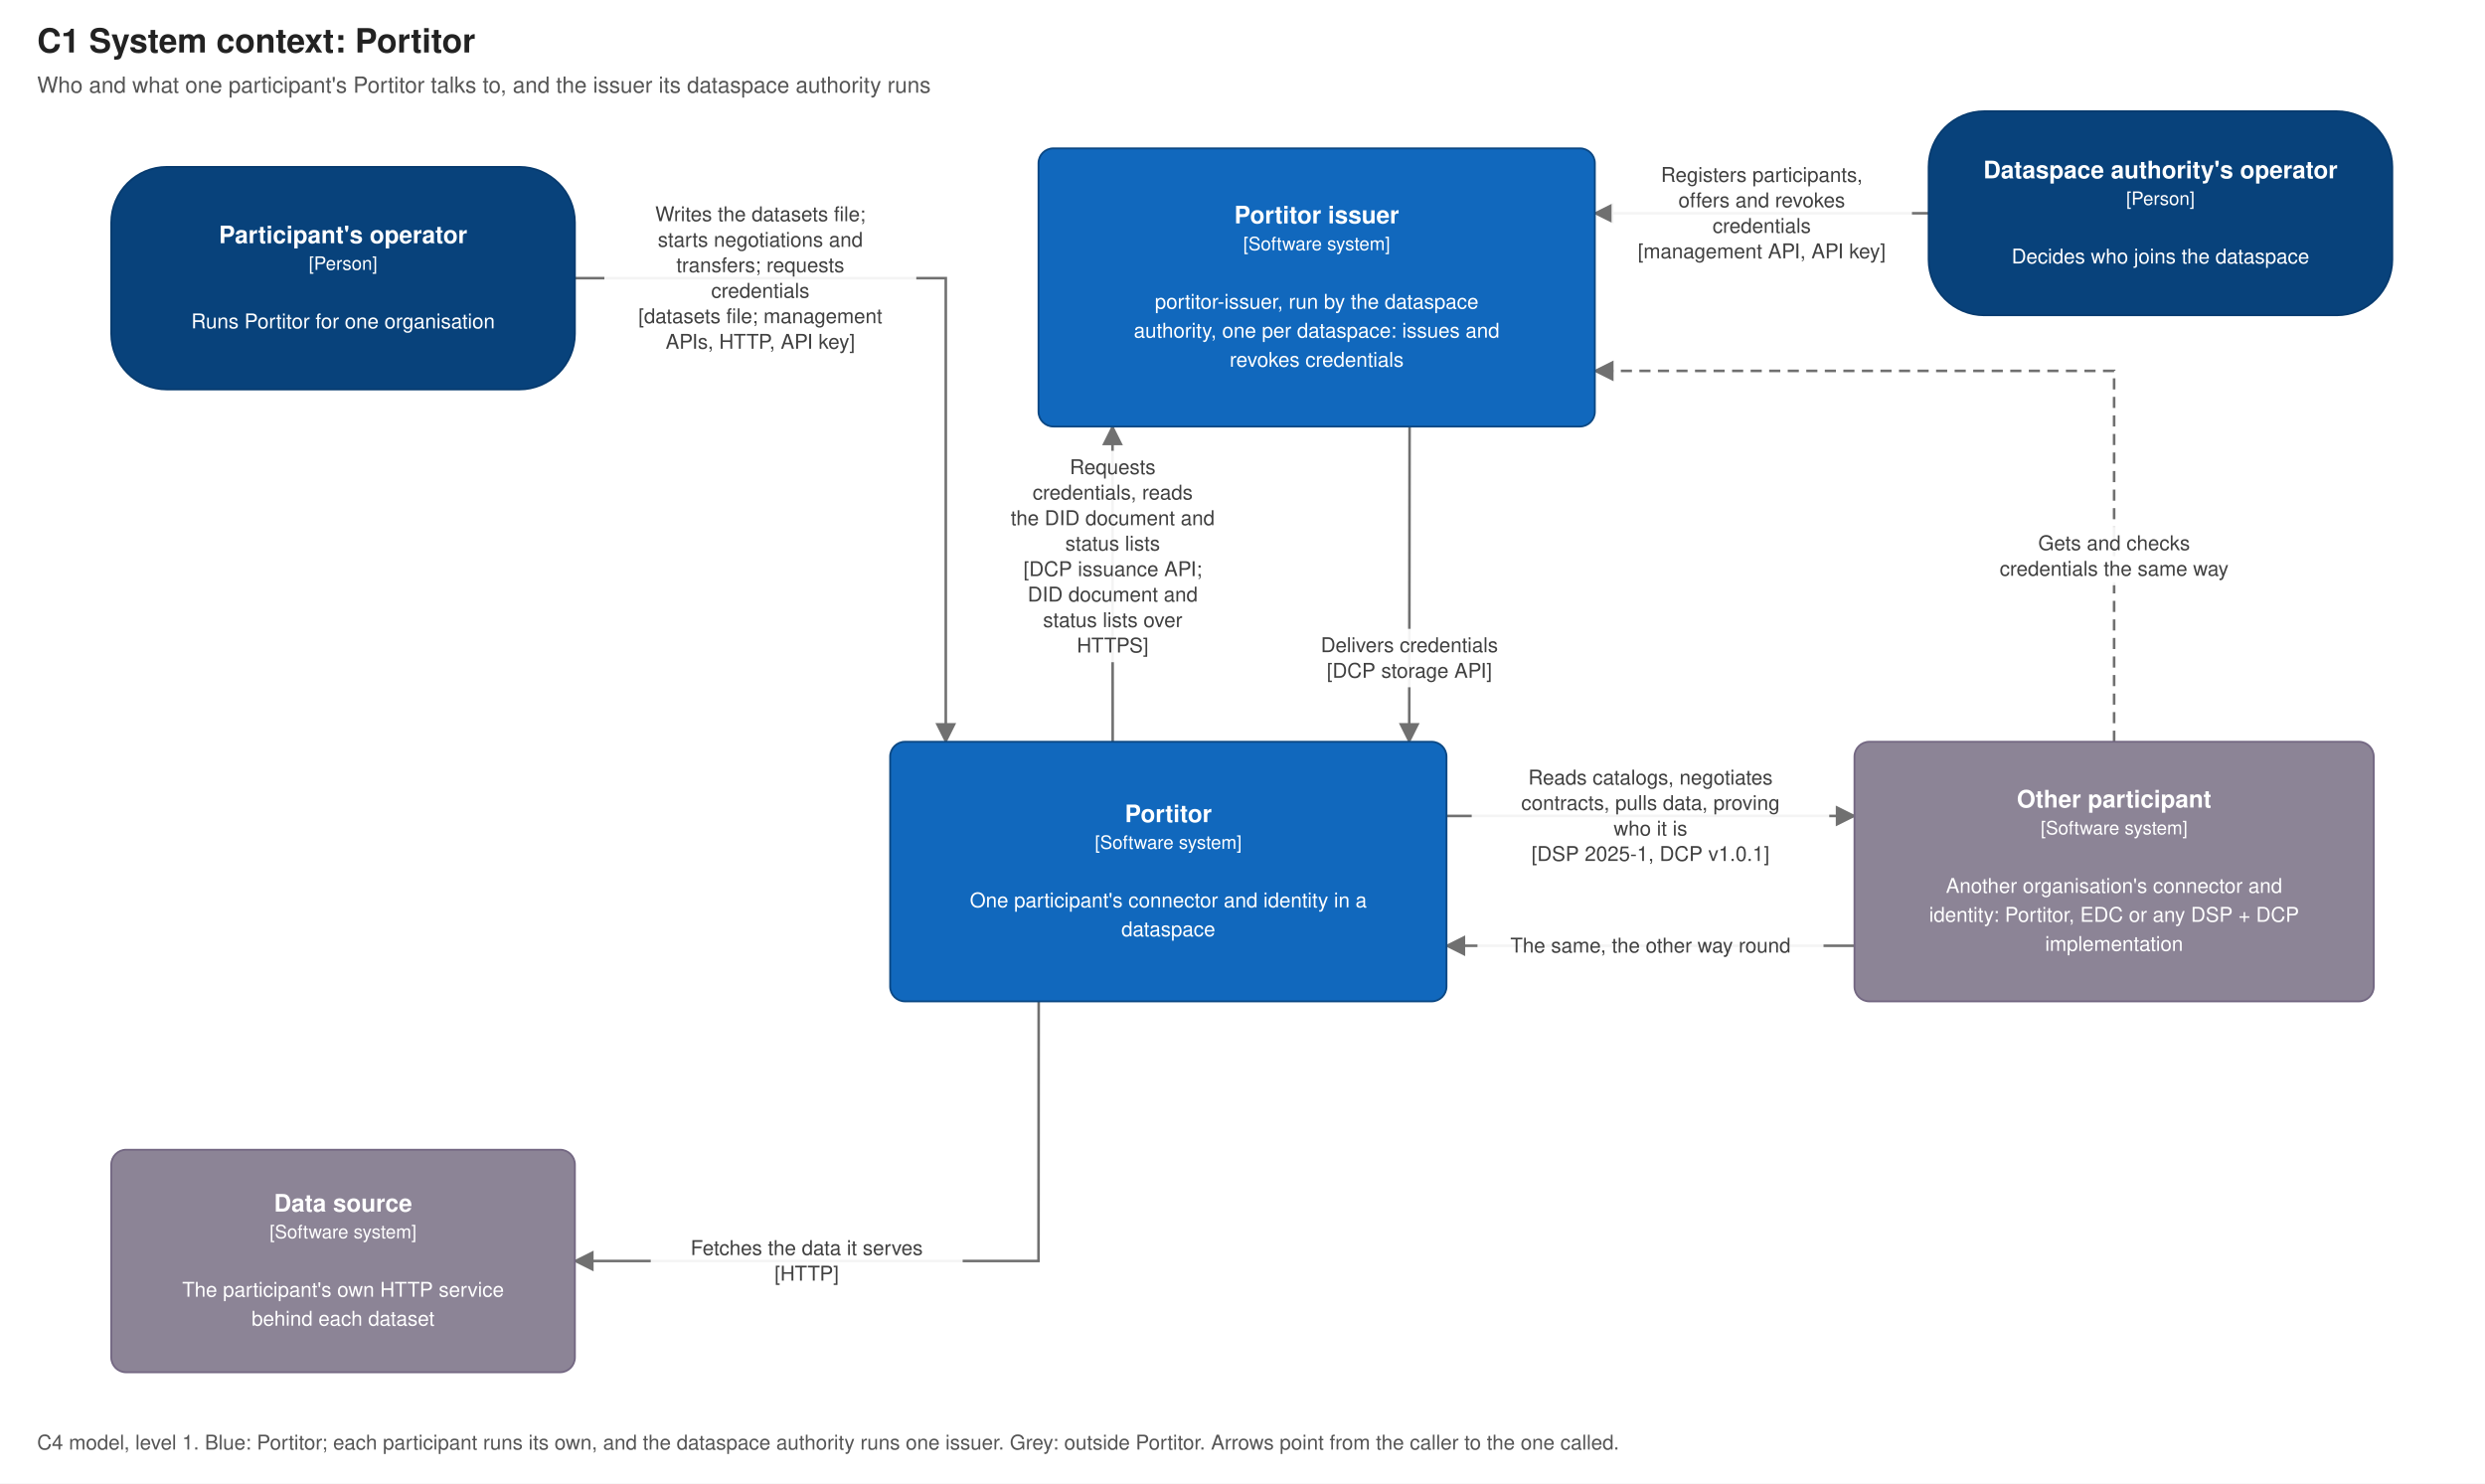
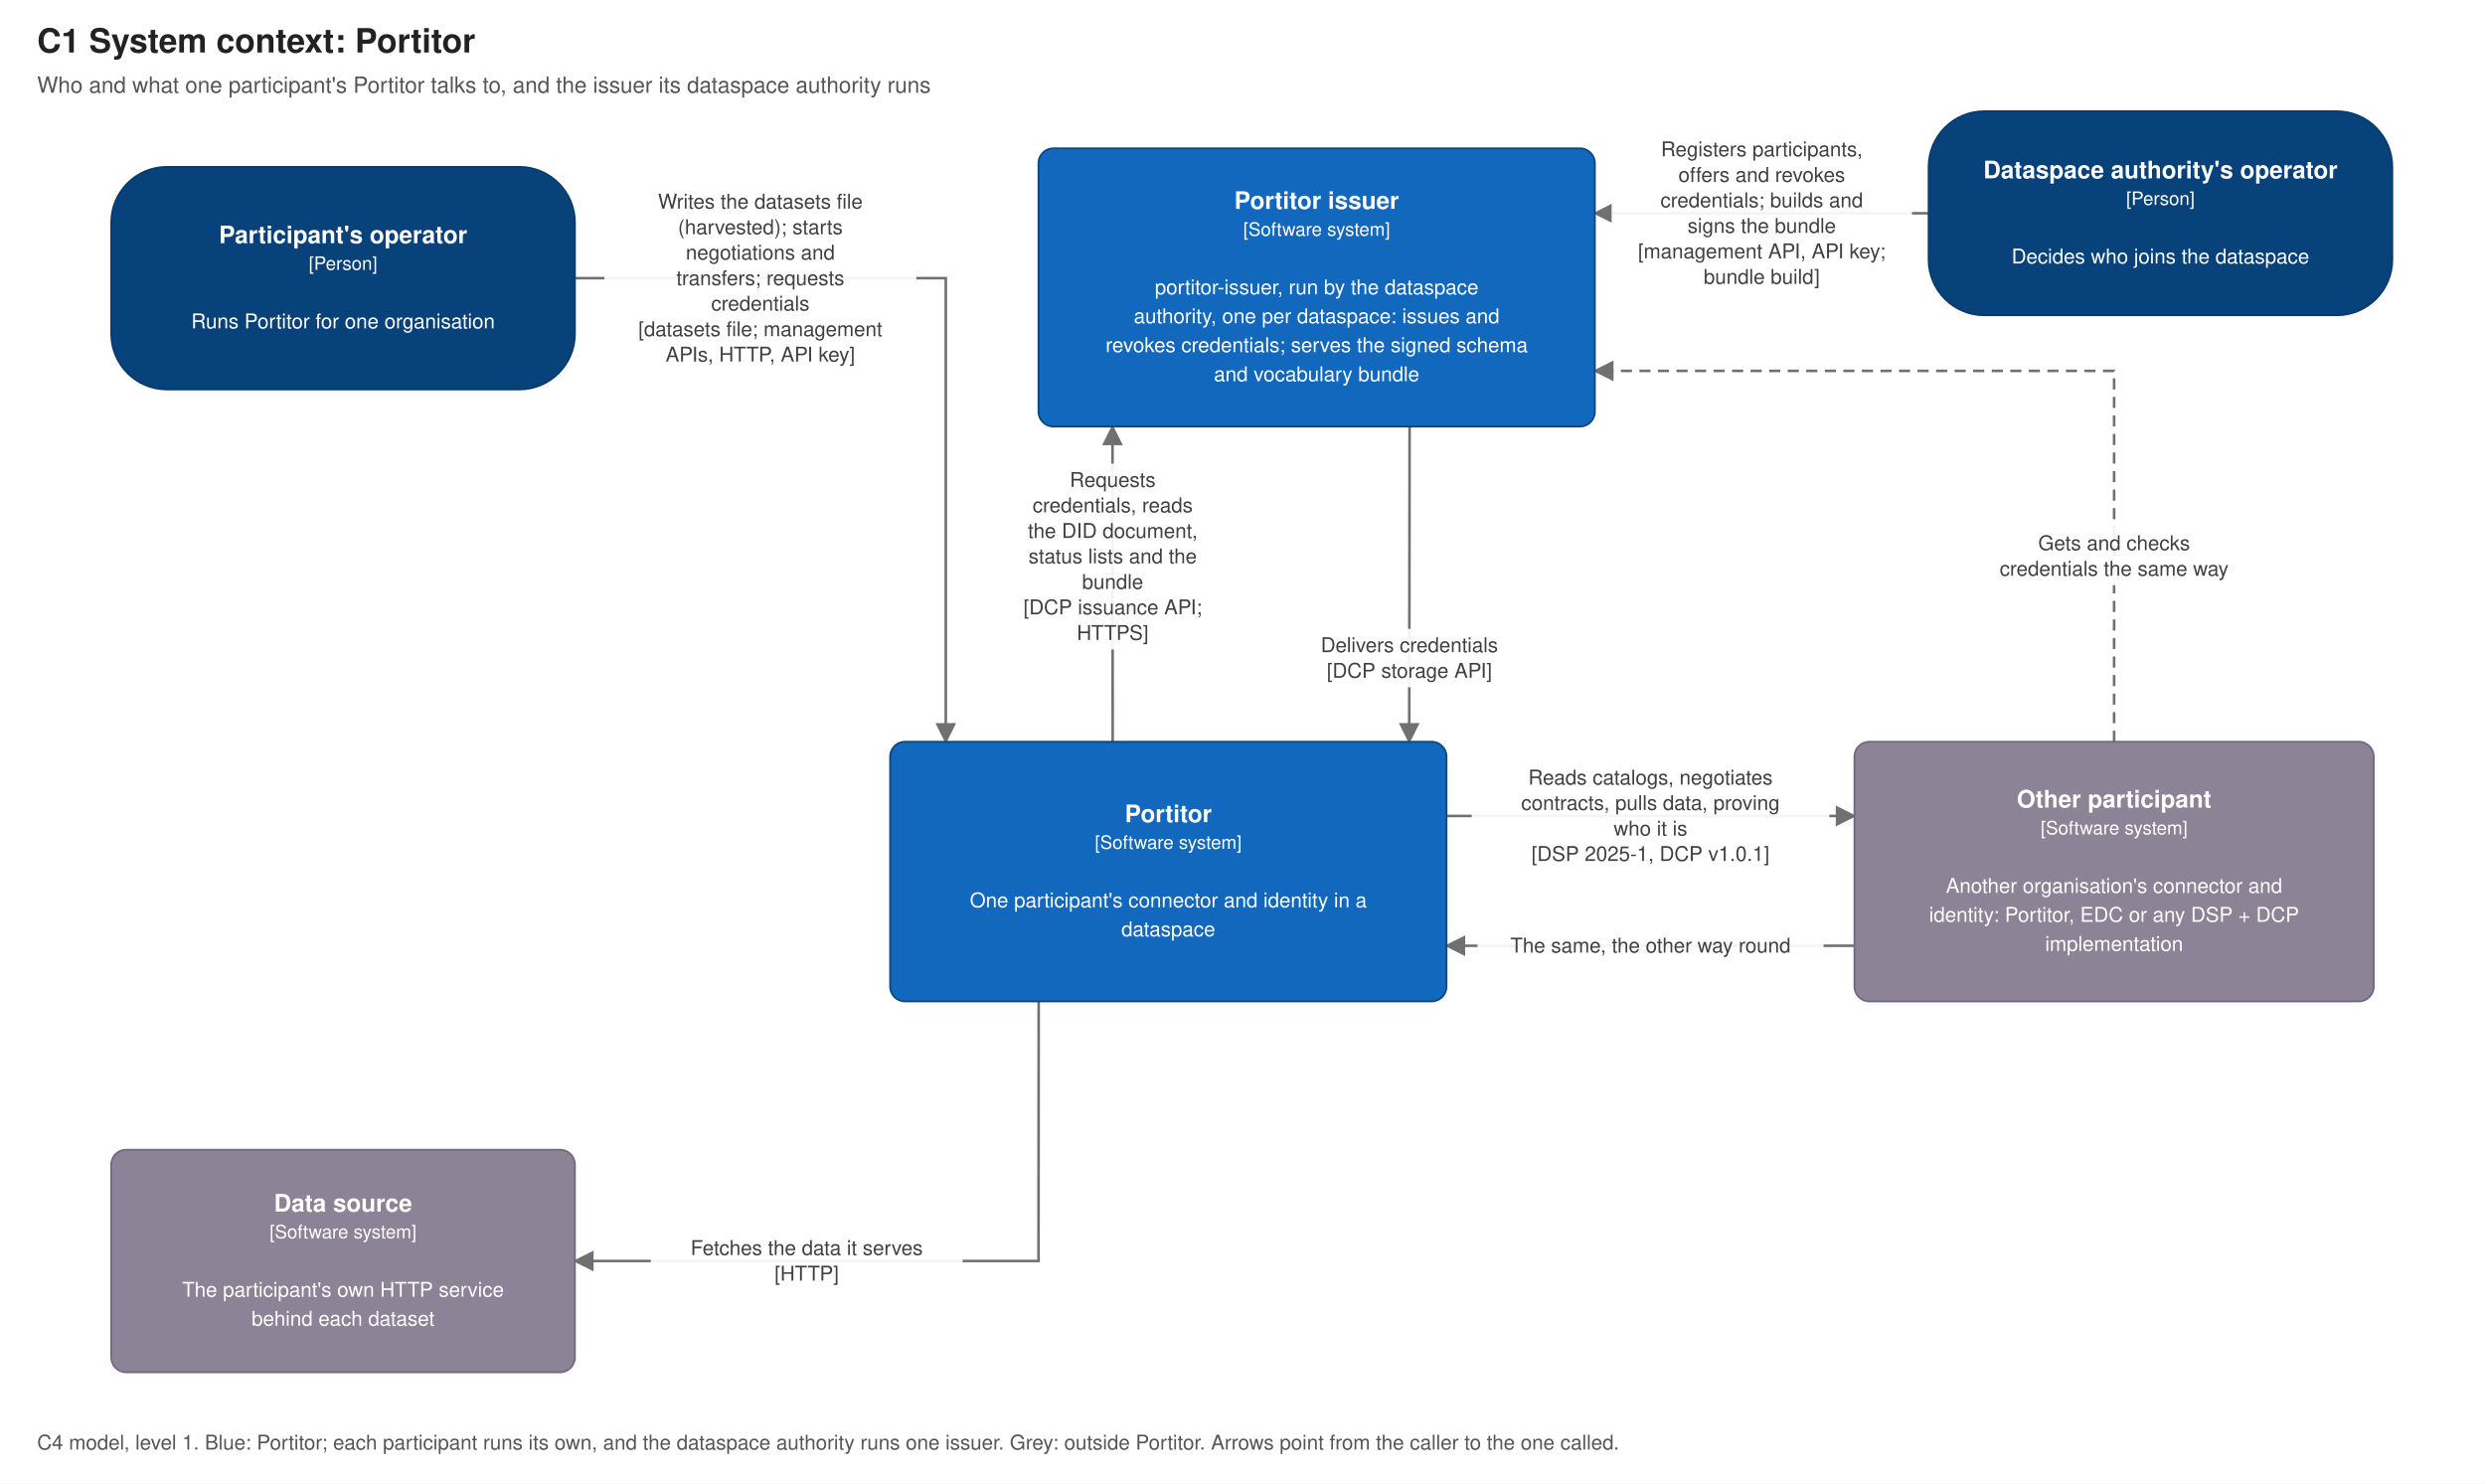
- <svg xmlns="http://www.w3.org/2000/svg" version="1.1" width="1340px" height="800px" viewBox="0 0 1340 800" content="&lt;mxfile host=&quot;Portitor&quot; type=&quot;device&quot;&gt;&lt;diagram id=&quot;c4&quot; name=&quot;C1 System context: Portitor&quot;&gt;&lt;mxGraphModel dx=&quot;1200&quot; dy=&quot;800&quot; grid=&quot;1&quot; gridSize=&quot;10&quot; guides=&quot;1&quot; page=&quot;0&quot; background=&quot;#FFFFFF&quot;&gt;&lt;root&gt;&lt;mxCell id=&quot;0&quot;/&gt;&lt;mxCell id=&quot;1&quot; parent=&quot;0&quot;/&gt;&lt;mxCell id=&quot;operator&quot; value='&amp;lt;b&amp;gt;Participant&amp;amp;#x27;s operator&amp;lt;/b&amp;gt;&amp;lt;br&amp;gt;&amp;lt;font style=&quot;font-size:10px&quot;&amp;gt;[Person]&amp;lt;/font&amp;gt;&amp;lt;br&amp;gt;&amp;lt;br&amp;gt;&amp;lt;font style=&quot;font-size:11px&quot;&amp;gt;Runs Portitor for one organisation&amp;lt;/font&amp;gt;' style=&quot;rounded=1;arcSize=30;whiteSpace=wrap;html=1;fillColor=#08427B;strokeColor=#073B6F;fontColor=#FFFFFF;fontSize=13;align=center;verticalAlign=middle;c4Kind=person;c4Name=Participant's operator;&quot; vertex=&quot;1&quot; parent=&quot;1&quot;&gt;&lt;mxGeometry x=&quot;60&quot; y=&quot;90&quot; width=&quot;250&quot; height=&quot;120&quot; as=&quot;geometry&quot;/&gt;&lt;/mxCell&gt;&lt;mxCell id=&quot;issuer&quot; value='&amp;lt;b&amp;gt;Portitor issuer&amp;lt;/b&amp;gt;&amp;lt;br&amp;gt;&amp;lt;font style=&quot;font-size:10px&quot;&amp;gt;[Software system]&amp;lt;/font&amp;gt;&amp;lt;br&amp;gt;&amp;lt;br&amp;gt;&amp;lt;font style=&quot;font-size:11px&quot;&amp;gt;portitor-issuer, run by the dataspace authority, one per dataspace: issues and revokes credentials&amp;lt;/font&amp;gt;' style=&quot;rounded=1;arcSize=8;whiteSpace=wrap;html=1;fillColor=#1168BD;strokeColor=#0B4884;fontColor=#FFFFFF;fontSize=13;align=center;verticalAlign=middle;c4Kind=system;c4Name=Portitor issuer;&quot; vertex=&quot;1&quot; parent=&quot;1&quot;&gt;&lt;mxGeometry x=&quot;560&quot; y=&quot;80&quot; width=&quot;300&quot; height=&quot;150&quot; as=&quot;geometry&quot;/&gt;&lt;/mxCell&gt;&lt;mxCell id=&quot;authority&quot; value='&amp;lt;b&amp;gt;Dataspace authority&amp;amp;#x27;s operator&amp;lt;/b&amp;gt;&amp;lt;br&amp;gt;&amp;lt;font style=&quot;font-size:10px&quot;&amp;gt;[Person]&amp;lt;/font&amp;gt;&amp;lt;br&amp;gt;&amp;lt;br&amp;gt;&amp;lt;font style=&quot;font-size:11px&quot;&amp;gt;Decides who joins the dataspace&amp;lt;/font&amp;gt;' style=&quot;rounded=1;arcSize=30;whiteSpace=wrap;html=1;fillColor=#08427B;strokeColor=#073B6F;fontColor=#FFFFFF;fontSize=13;align=center;verticalAlign=middle;c4Kind=person;c4Name=Dataspace authority's operator;&quot; vertex=&quot;1&quot; parent=&quot;1&quot;&gt;&lt;mxGeometry x=&quot;1040&quot; y=&quot;60&quot; width=&quot;250&quot; height=&quot;110&quot; as=&quot;geometry&quot;/&gt;&lt;/mxCell&gt;&lt;mxCell id=&quot;portitor&quot; value='&amp;lt;b&amp;gt;Portitor&amp;lt;/b&amp;gt;&amp;lt;br&amp;gt;&amp;lt;font style=&quot;font-size:10px&quot;&amp;gt;[Software system]&amp;lt;/font&amp;gt;&amp;lt;br&amp;gt;&amp;lt;br&amp;gt;&amp;lt;font style=&quot;font-size:11px&quot;&amp;gt;One participant&amp;amp;#x27;s connector and identity in a dataspace&amp;lt;/font&amp;gt;' style=&quot;rounded=1;arcSize=8;whiteSpace=wrap;html=1;fillColor=#1168BD;strokeColor=#0B4884;fontColor=#FFFFFF;fontSize=13;align=center;verticalAlign=middle;c4Kind=system;c4Name=Portitor;&quot; vertex=&quot;1&quot; parent=&quot;1&quot;&gt;&lt;mxGeometry x=&quot;480&quot; y=&quot;400&quot; width=&quot;300&quot; height=&quot;140&quot; as=&quot;geometry&quot;/&gt;&lt;/mxCell&gt;&lt;mxCell id=&quot;partner&quot; value='&amp;lt;b&amp;gt;Other participant&amp;lt;/b&amp;gt;&amp;lt;br&amp;gt;&amp;lt;font style=&quot;font-size:10px&quot;&amp;gt;[Software system]&amp;lt;/font&amp;gt;&amp;lt;br&amp;gt;&amp;lt;br&amp;gt;&amp;lt;font style=&quot;font-size:11px&quot;&amp;gt;Another organisation&amp;amp;#x27;s connector and identity: Portitor, EDC or any DSP + DCP implementation&amp;lt;/font&amp;gt;' style=&quot;rounded=1;arcSize=8;whiteSpace=wrap;html=1;fillColor=#8C8496;strokeColor=#736782;fontColor=#FFFFFF;fontSize=13;align=center;verticalAlign=middle;c4Kind=external;c4Name=Other participant;&quot; vertex=&quot;1&quot; parent=&quot;1&quot;&gt;&lt;mxGeometry x=&quot;1000&quot; y=&quot;400&quot; width=&quot;280&quot; height=&quot;140&quot; as=&quot;geometry&quot;/&gt;&lt;/mxCell&gt;&lt;mxCell id=&quot;source&quot; value='&amp;lt;b&amp;gt;Data source&amp;lt;/b&amp;gt;&amp;lt;br&amp;gt;&amp;lt;font style=&quot;font-size:10px&quot;&amp;gt;[Software system]&amp;lt;/font&amp;gt;&amp;lt;br&amp;gt;&amp;lt;br&amp;gt;&amp;lt;font style=&quot;font-size:11px&quot;&amp;gt;The participant&amp;amp;#x27;s own HTTP service behind each dataset&amp;lt;/font&amp;gt;' style=&quot;rounded=1;arcSize=8;whiteSpace=wrap;html=1;fillColor=#8C8496;strokeColor=#736782;fontColor=#FFFFFF;fontSize=13;align=center;verticalAlign=middle;c4Kind=external;c4Name=Data source;&quot; vertex=&quot;1&quot; parent=&quot;1&quot;&gt;&lt;mxGeometry x=&quot;60&quot; y=&quot;620&quot; width=&quot;250&quot; height=&quot;120&quot; as=&quot;geometry&quot;/&gt;&lt;/mxCell&gt;&lt;mxCell id=&quot;e0&quot; value=&quot;Writes the datasets file; starts negotiations and transfers; requests credentials&amp;#10;[datasets file; management APIs, HTTP, API key]&quot; style=&quot;endArrow=blockThin;endFill=1;html=1;rounded=0;strokeColor=#707070;fontSize=11;fontColor=#404040;labelBackgroundColor=#FFFFFF;exitX=1.000;exitY=0.500;exitPerimeter=0;entryX=0.100;entryY=0.000;entryPerimeter=0;&quot; edge=&quot;1&quot; parent=&quot;1&quot; source=&quot;operator&quot; target=&quot;portitor&quot;&gt;&lt;mxGeometry relative=&quot;1&quot; as=&quot;geometry&quot;&gt;&lt;Array as=&quot;points&quot;&gt;&lt;mxPoint x=&quot;510&quot; y=&quot;150&quot;/&gt;&lt;/Array&gt;&lt;/mxGeometry&gt;&lt;/mxCell&gt;&lt;mxCell id=&quot;e1&quot; value=&quot;Requests credentials, reads the DID document and status lists&amp;#10;[DCP issuance API; DID document and status lists over HTTPS]&quot; style=&quot;endArrow=blockThin;endFill=1;html=1;rounded=0;strokeColor=#707070;fontSize=11;fontColor=#404040;labelBackgroundColor=#FFFFFF;exitX=0.400;exitY=0.000;exitPerimeter=0;entryX=0.133;entryY=1.000;entryPerimeter=0;&quot; edge=&quot;1&quot; parent=&quot;1&quot; source=&quot;portitor&quot; target=&quot;issuer&quot;&gt;&lt;mxGeometry relative=&quot;1&quot; as=&quot;geometry&quot;&gt;&lt;/mxGeometry&gt;&lt;/mxCell&gt;&lt;mxCell id=&quot;e2&quot; value=&quot;Delivers credentials&amp;#10;[DCP storage API]&quot; style=&quot;endArrow=blockThin;endFill=1;html=1;rounded=0;strokeColor=#707070;fontSize=11;fontColor=#404040;labelBackgroundColor=#FFFFFF;exitX=0.667;exitY=1.000;exitPerimeter=0;entryX=0.933;entryY=0.000;entryPerimeter=0;&quot; edge=&quot;1&quot; parent=&quot;1&quot; source=&quot;issuer&quot; target=&quot;portitor&quot;&gt;&lt;mxGeometry relative=&quot;1&quot; as=&quot;geometry&quot;&gt;&lt;/mxGeometry&gt;&lt;/mxCell&gt;&lt;mxCell id=&quot;e3&quot; value=&quot;Registers participants, offers and revokes credentials&amp;#10;[management API, API key]&quot; style=&quot;endArrow=blockThin;endFill=1;html=1;rounded=0;strokeColor=#707070;fontSize=11;fontColor=#404040;labelBackgroundColor=#FFFFFF;exitX=0.000;exitY=0.500;exitPerimeter=0;entryX=1.000;entryY=0.233;entryPerimeter=0;&quot; edge=&quot;1&quot; parent=&quot;1&quot; source=&quot;authority&quot; target=&quot;issuer&quot;&gt;&lt;mxGeometry relative=&quot;1&quot; as=&quot;geometry&quot;&gt;&lt;/mxGeometry&gt;&lt;/mxCell&gt;&lt;mxCell id=&quot;e4&quot; value=&quot;Reads catalogs, negotiates contracts, pulls data, proving who it is&amp;#10;[DSP 2025-1, DCP v1.0.1]&quot; style=&quot;endArrow=blockThin;endFill=1;html=1;rounded=0;strokeColor=#707070;fontSize=11;fontColor=#404040;labelBackgroundColor=#FFFFFF;exitX=1.000;exitY=0.286;exitPerimeter=0;entryX=0.000;entryY=0.286;entryPerimeter=0;&quot; edge=&quot;1&quot; parent=&quot;1&quot; source=&quot;portitor&quot; target=&quot;partner&quot;&gt;&lt;mxGeometry relative=&quot;1&quot; as=&quot;geometry&quot;&gt;&lt;/mxGeometry&gt;&lt;/mxCell&gt;&lt;mxCell id=&quot;e5&quot; value=&quot;The same, the other way round&quot; style=&quot;endArrow=blockThin;endFill=1;html=1;rounded=0;strokeColor=#707070;fontSize=11;fontColor=#404040;labelBackgroundColor=#FFFFFF;exitX=0.000;exitY=0.786;exitPerimeter=0;entryX=1.000;entryY=0.786;entryPerimeter=0;&quot; edge=&quot;1&quot; parent=&quot;1&quot; source=&quot;partner&quot; target=&quot;portitor&quot;&gt;&lt;mxGeometry relative=&quot;1&quot; as=&quot;geometry&quot;&gt;&lt;/mxGeometry&gt;&lt;/mxCell&gt;&lt;mxCell id=&quot;e6&quot; value=&quot;Gets and checks credentials the same way&quot; style=&quot;endArrow=blockThin;endFill=1;html=1;rounded=0;strokeColor=#707070;fontSize=11;fontColor=#404040;labelBackgroundColor=#FFFFFF;dashed=1;exitX=0.500;exitY=0.000;exitPerimeter=0;entryX=1.000;entryY=0.800;entryPerimeter=0;&quot; edge=&quot;1&quot; parent=&quot;1&quot; source=&quot;partner&quot; target=&quot;issuer&quot;&gt;&lt;mxGeometry relative=&quot;1&quot; as=&quot;geometry&quot;&gt;&lt;Array as=&quot;points&quot;&gt;&lt;mxPoint x=&quot;1140&quot; y=&quot;200&quot;/&gt;&lt;/Array&gt;&lt;/mxGeometry&gt;&lt;/mxCell&gt;&lt;mxCell id=&quot;e7&quot; value=&quot;Fetches the data it serves&amp;#10;[HTTP]&quot; style=&quot;endArrow=blockThin;endFill=1;html=1;rounded=0;strokeColor=#707070;fontSize=11;fontColor=#404040;labelBackgroundColor=#FFFFFF;exitX=0.267;exitY=1.000;exitPerimeter=0;entryX=1.000;entryY=0.500;entryPerimeter=0;&quot; edge=&quot;1&quot; parent=&quot;1&quot; source=&quot;portitor&quot; target=&quot;source&quot;&gt;&lt;mxGeometry relative=&quot;1&quot; as=&quot;geometry&quot;&gt;&lt;Array as=&quot;points&quot;&gt;&lt;mxPoint x=&quot;560&quot; y=&quot;680&quot;/&gt;&lt;/Array&gt;&lt;/mxGeometry&gt;&lt;/mxCell&gt;&lt;mxCell id=&quot;legend&quot; value=&quot;C4 model, level 1. Blue: Portitor; each participant runs its own, and the dataspace authority runs one issuer. Grey: outside Portitor. Arrows point from the caller to the one called.&quot; style=&quot;text;html=1;align=left;verticalAlign=top;fontSize=11;fontColor=#555555;whiteSpace=wrap;&quot; vertex=&quot;1&quot; parent=&quot;1&quot;&gt;&lt;mxGeometry x=&quot;20&quot; y=&quot;760&quot; width=&quot;1300&quot; height=&quot;40&quot; as=&quot;geometry&quot;/&gt;&lt;/mxCell&gt;&lt;/root&gt;&lt;/mxGraphModel&gt;&lt;/diagram&gt;&lt;/mxfile&gt;">
+ <svg xmlns="http://www.w3.org/2000/svg" version="1.1" width="1340px" height="800px" viewBox="0 0 1340 800" content="&lt;mxfile host=&quot;Portitor&quot; type=&quot;device&quot;&gt;&lt;diagram id=&quot;c4&quot; name=&quot;C1 System context: Portitor&quot;&gt;&lt;mxGraphModel dx=&quot;1200&quot; dy=&quot;800&quot; grid=&quot;1&quot; gridSize=&quot;10&quot; guides=&quot;1&quot; page=&quot;0&quot; background=&quot;#FFFFFF&quot;&gt;&lt;root&gt;&lt;mxCell id=&quot;0&quot;/&gt;&lt;mxCell id=&quot;1&quot; parent=&quot;0&quot;/&gt;&lt;mxCell id=&quot;operator&quot; value='&amp;lt;b&amp;gt;Participant&amp;amp;#x27;s operator&amp;lt;/b&amp;gt;&amp;lt;br&amp;gt;&amp;lt;font style=&quot;font-size:10px&quot;&amp;gt;[Person]&amp;lt;/font&amp;gt;&amp;lt;br&amp;gt;&amp;lt;br&amp;gt;&amp;lt;font style=&quot;font-size:11px&quot;&amp;gt;Runs Portitor for one organisation&amp;lt;/font&amp;gt;' style=&quot;rounded=1;arcSize=30;whiteSpace=wrap;html=1;fillColor=#08427B;strokeColor=#073B6F;fontColor=#FFFFFF;fontSize=13;align=center;verticalAlign=middle;c4Kind=person;c4Name=Participant's operator;&quot; vertex=&quot;1&quot; parent=&quot;1&quot;&gt;&lt;mxGeometry x=&quot;60&quot; y=&quot;90&quot; width=&quot;250&quot; height=&quot;120&quot; as=&quot;geometry&quot;/&gt;&lt;/mxCell&gt;&lt;mxCell id=&quot;issuer&quot; value='&amp;lt;b&amp;gt;Portitor issuer&amp;lt;/b&amp;gt;&amp;lt;br&amp;gt;&amp;lt;font style=&quot;font-size:10px&quot;&amp;gt;[Software system]&amp;lt;/font&amp;gt;&amp;lt;br&amp;gt;&amp;lt;br&amp;gt;&amp;lt;font style=&quot;font-size:11px&quot;&amp;gt;portitor-issuer, run by the dataspace authority, one per dataspace: issues and revokes credentials; serves the signed schema and vocabulary bundle&amp;lt;/font&amp;gt;' style=&quot;rounded=1;arcSize=8;whiteSpace=wrap;html=1;fillColor=#1168BD;strokeColor=#0B4884;fontColor=#FFFFFF;fontSize=13;align=center;verticalAlign=middle;c4Kind=system;c4Name=Portitor issuer;&quot; vertex=&quot;1&quot; parent=&quot;1&quot;&gt;&lt;mxGeometry x=&quot;560&quot; y=&quot;80&quot; width=&quot;300&quot; height=&quot;150&quot; as=&quot;geometry&quot;/&gt;&lt;/mxCell&gt;&lt;mxCell id=&quot;authority&quot; value='&amp;lt;b&amp;gt;Dataspace authority&amp;amp;#x27;s operator&amp;lt;/b&amp;gt;&amp;lt;br&amp;gt;&amp;lt;font style=&quot;font-size:10px&quot;&amp;gt;[Person]&amp;lt;/font&amp;gt;&amp;lt;br&amp;gt;&amp;lt;br&amp;gt;&amp;lt;font style=&quot;font-size:11px&quot;&amp;gt;Decides who joins the dataspace&amp;lt;/font&amp;gt;' style=&quot;rounded=1;arcSize=30;whiteSpace=wrap;html=1;fillColor=#08427B;strokeColor=#073B6F;fontColor=#FFFFFF;fontSize=13;align=center;verticalAlign=middle;c4Kind=person;c4Name=Dataspace authority's operator;&quot; vertex=&quot;1&quot; parent=&quot;1&quot;&gt;&lt;mxGeometry x=&quot;1040&quot; y=&quot;60&quot; width=&quot;250&quot; height=&quot;110&quot; as=&quot;geometry&quot;/&gt;&lt;/mxCell&gt;&lt;mxCell id=&quot;portitor&quot; value='&amp;lt;b&amp;gt;Portitor&amp;lt;/b&amp;gt;&amp;lt;br&amp;gt;&amp;lt;font style=&quot;font-size:10px&quot;&amp;gt;[Software system]&amp;lt;/font&amp;gt;&amp;lt;br&amp;gt;&amp;lt;br&amp;gt;&amp;lt;font style=&quot;font-size:11px&quot;&amp;gt;One participant&amp;amp;#x27;s connector and identity in a dataspace&amp;lt;/font&amp;gt;' style=&quot;rounded=1;arcSize=8;whiteSpace=wrap;html=1;fillColor=#1168BD;strokeColor=#0B4884;fontColor=#FFFFFF;fontSize=13;align=center;verticalAlign=middle;c4Kind=system;c4Name=Portitor;&quot; vertex=&quot;1&quot; parent=&quot;1&quot;&gt;&lt;mxGeometry x=&quot;480&quot; y=&quot;400&quot; width=&quot;300&quot; height=&quot;140&quot; as=&quot;geometry&quot;/&gt;&lt;/mxCell&gt;&lt;mxCell id=&quot;partner&quot; value='&amp;lt;b&amp;gt;Other participant&amp;lt;/b&amp;gt;&amp;lt;br&amp;gt;&amp;lt;font style=&quot;font-size:10px&quot;&amp;gt;[Software system]&amp;lt;/font&amp;gt;&amp;lt;br&amp;gt;&amp;lt;br&amp;gt;&amp;lt;font style=&quot;font-size:11px&quot;&amp;gt;Another organisation&amp;amp;#x27;s connector and identity: Portitor, EDC or any DSP + DCP implementation&amp;lt;/font&amp;gt;' style=&quot;rounded=1;arcSize=8;whiteSpace=wrap;html=1;fillColor=#8C8496;strokeColor=#736782;fontColor=#FFFFFF;fontSize=13;align=center;verticalAlign=middle;c4Kind=external;c4Name=Other participant;&quot; vertex=&quot;1&quot; parent=&quot;1&quot;&gt;&lt;mxGeometry x=&quot;1000&quot; y=&quot;400&quot; width=&quot;280&quot; height=&quot;140&quot; as=&quot;geometry&quot;/&gt;&lt;/mxCell&gt;&lt;mxCell id=&quot;source&quot; value='&amp;lt;b&amp;gt;Data source&amp;lt;/b&amp;gt;&amp;lt;br&amp;gt;&amp;lt;font style=&quot;font-size:10px&quot;&amp;gt;[Software system]&amp;lt;/font&amp;gt;&amp;lt;br&amp;gt;&amp;lt;br&amp;gt;&amp;lt;font style=&quot;font-size:11px&quot;&amp;gt;The participant&amp;amp;#x27;s own HTTP service behind each dataset&amp;lt;/font&amp;gt;' style=&quot;rounded=1;arcSize=8;whiteSpace=wrap;html=1;fillColor=#8C8496;strokeColor=#736782;fontColor=#FFFFFF;fontSize=13;align=center;verticalAlign=middle;c4Kind=external;c4Name=Data source;&quot; vertex=&quot;1&quot; parent=&quot;1&quot;&gt;&lt;mxGeometry x=&quot;60&quot; y=&quot;620&quot; width=&quot;250&quot; height=&quot;120&quot; as=&quot;geometry&quot;/&gt;&lt;/mxCell&gt;&lt;mxCell id=&quot;e0&quot; value=&quot;Writes the datasets file (harvested); starts negotiations and transfers; requests credentials&amp;#10;[datasets file; management APIs, HTTP, API key]&quot; style=&quot;endArrow=blockThin;endFill=1;html=1;rounded=0;strokeColor=#707070;fontSize=11;fontColor=#404040;labelBackgroundColor=#FFFFFF;exitX=1.000;exitY=0.500;exitPerimeter=0;entryX=0.100;entryY=0.000;entryPerimeter=0;&quot; edge=&quot;1&quot; parent=&quot;1&quot; source=&quot;operator&quot; target=&quot;portitor&quot;&gt;&lt;mxGeometry relative=&quot;1&quot; as=&quot;geometry&quot;&gt;&lt;Array as=&quot;points&quot;&gt;&lt;mxPoint x=&quot;510&quot; y=&quot;150&quot;/&gt;&lt;/Array&gt;&lt;/mxGeometry&gt;&lt;/mxCell&gt;&lt;mxCell id=&quot;e1&quot; value=&quot;Requests credentials, reads the DID document, status lists and the bundle&amp;#10;[DCP issuance API; HTTPS]&quot; style=&quot;endArrow=blockThin;endFill=1;html=1;rounded=0;strokeColor=#707070;fontSize=11;fontColor=#404040;labelBackgroundColor=#FFFFFF;exitX=0.400;exitY=0.000;exitPerimeter=0;entryX=0.133;entryY=1.000;entryPerimeter=0;&quot; edge=&quot;1&quot; parent=&quot;1&quot; source=&quot;portitor&quot; target=&quot;issuer&quot;&gt;&lt;mxGeometry relative=&quot;1&quot; as=&quot;geometry&quot;&gt;&lt;/mxGeometry&gt;&lt;/mxCell&gt;&lt;mxCell id=&quot;e2&quot; value=&quot;Delivers credentials&amp;#10;[DCP storage API]&quot; style=&quot;endArrow=blockThin;endFill=1;html=1;rounded=0;strokeColor=#707070;fontSize=11;fontColor=#404040;labelBackgroundColor=#FFFFFF;exitX=0.667;exitY=1.000;exitPerimeter=0;entryX=0.933;entryY=0.000;entryPerimeter=0;&quot; edge=&quot;1&quot; parent=&quot;1&quot; source=&quot;issuer&quot; target=&quot;portitor&quot;&gt;&lt;mxGeometry relative=&quot;1&quot; as=&quot;geometry&quot;&gt;&lt;/mxGeometry&gt;&lt;/mxCell&gt;&lt;mxCell id=&quot;e3&quot; value=&quot;Registers participants, offers and revokes credentials; builds and signs the bundle&amp;#10;[management API, API key; bundle build]&quot; style=&quot;endArrow=blockThin;endFill=1;html=1;rounded=0;strokeColor=#707070;fontSize=11;fontColor=#404040;labelBackgroundColor=#FFFFFF;exitX=0.000;exitY=0.500;exitPerimeter=0;entryX=1.000;entryY=0.233;entryPerimeter=0;&quot; edge=&quot;1&quot; parent=&quot;1&quot; source=&quot;authority&quot; target=&quot;issuer&quot;&gt;&lt;mxGeometry relative=&quot;1&quot; as=&quot;geometry&quot;&gt;&lt;/mxGeometry&gt;&lt;/mxCell&gt;&lt;mxCell id=&quot;e4&quot; value=&quot;Reads catalogs, negotiates contracts, pulls data, proving who it is&amp;#10;[DSP 2025-1, DCP v1.0.1]&quot; style=&quot;endArrow=blockThin;endFill=1;html=1;rounded=0;strokeColor=#707070;fontSize=11;fontColor=#404040;labelBackgroundColor=#FFFFFF;exitX=1.000;exitY=0.286;exitPerimeter=0;entryX=0.000;entryY=0.286;entryPerimeter=0;&quot; edge=&quot;1&quot; parent=&quot;1&quot; source=&quot;portitor&quot; target=&quot;partner&quot;&gt;&lt;mxGeometry relative=&quot;1&quot; as=&quot;geometry&quot;&gt;&lt;/mxGeometry&gt;&lt;/mxCell&gt;&lt;mxCell id=&quot;e5&quot; value=&quot;The same, the other way round&quot; style=&quot;endArrow=blockThin;endFill=1;html=1;rounded=0;strokeColor=#707070;fontSize=11;fontColor=#404040;labelBackgroundColor=#FFFFFF;exitX=0.000;exitY=0.786;exitPerimeter=0;entryX=1.000;entryY=0.786;entryPerimeter=0;&quot; edge=&quot;1&quot; parent=&quot;1&quot; source=&quot;partner&quot; target=&quot;portitor&quot;&gt;&lt;mxGeometry relative=&quot;1&quot; as=&quot;geometry&quot;&gt;&lt;/mxGeometry&gt;&lt;/mxCell&gt;&lt;mxCell id=&quot;e6&quot; value=&quot;Gets and checks credentials the same way&quot; style=&quot;endArrow=blockThin;endFill=1;html=1;rounded=0;strokeColor=#707070;fontSize=11;fontColor=#404040;labelBackgroundColor=#FFFFFF;dashed=1;exitX=0.500;exitY=0.000;exitPerimeter=0;entryX=1.000;entryY=0.800;entryPerimeter=0;&quot; edge=&quot;1&quot; parent=&quot;1&quot; source=&quot;partner&quot; target=&quot;issuer&quot;&gt;&lt;mxGeometry relative=&quot;1&quot; as=&quot;geometry&quot;&gt;&lt;Array as=&quot;points&quot;&gt;&lt;mxPoint x=&quot;1140&quot; y=&quot;200&quot;/&gt;&lt;/Array&gt;&lt;/mxGeometry&gt;&lt;/mxCell&gt;&lt;mxCell id=&quot;e7&quot; value=&quot;Fetches the data it serves&amp;#10;[HTTP]&quot; style=&quot;endArrow=blockThin;endFill=1;html=1;rounded=0;strokeColor=#707070;fontSize=11;fontColor=#404040;labelBackgroundColor=#FFFFFF;exitX=0.267;exitY=1.000;exitPerimeter=0;entryX=1.000;entryY=0.500;entryPerimeter=0;&quot; edge=&quot;1&quot; parent=&quot;1&quot; source=&quot;portitor&quot; target=&quot;source&quot;&gt;&lt;mxGeometry relative=&quot;1&quot; as=&quot;geometry&quot;&gt;&lt;Array as=&quot;points&quot;&gt;&lt;mxPoint x=&quot;560&quot; y=&quot;680&quot;/&gt;&lt;/Array&gt;&lt;/mxGeometry&gt;&lt;/mxCell&gt;&lt;mxCell id=&quot;legend&quot; value=&quot;C4 model, level 1. Blue: Portitor; each participant runs its own, and the dataspace authority runs one issuer. Grey: outside Portitor. Arrows point from the caller to the one called.&quot; style=&quot;text;html=1;align=left;verticalAlign=top;fontSize=11;fontColor=#555555;whiteSpace=wrap;&quot; vertex=&quot;1&quot; parent=&quot;1&quot;&gt;&lt;mxGeometry x=&quot;20&quot; y=&quot;760&quot; width=&quot;1300&quot; height=&quot;40&quot; as=&quot;geometry&quot;/&gt;&lt;/mxCell&gt;&lt;/root&gt;&lt;/mxGraphModel&gt;&lt;/diagram&gt;&lt;/mxfile&gt;">
  <defs>
    <marker id="arrow" viewBox="0 0 10 10" refX="9" refY="5" markerWidth="8" markerHeight="8" orient="auto-start-reverse">
      <path d="M0,0 L10,5 L0,10 z" fill="#707070" />
    </marker>
  </defs>
  <rect x="0" y="0" width="1340" height="800" fill="#FFFFFF" />
  <text x="20.0" y="22.0" font-size="18" font-weight="bold" fill="#222222" text-anchor="start" dominant-baseline="middle" font-family="Helvetica, Arial, sans-serif">C1 System context: Portitor</text>
  <text x="20.0" y="46.0" font-size="12" font-weight="normal" fill="#555555" text-anchor="start" dominant-baseline="middle" font-family="Helvetica, Arial, sans-serif">Who and what one participant's Portitor talks to, and the issuer its dataspace authority runs</text>
  <polyline points="310.0,150.0 510.0,150.0 510.0,400.0" fill="none" stroke="#707070" stroke-width="1.4" marker-end="url(#arrow)" />
  <polyline points="600.0,400.0 599.9,230.0" fill="none" stroke="#707070" stroke-width="1.4" marker-end="url(#arrow)" />
  <polyline points="760.1,230.0 759.9,400.0" fill="none" stroke="#707070" stroke-width="1.4" marker-end="url(#arrow)" />
  <polyline points="1040.0,115.0 860.0,115.0" fill="none" stroke="#707070" stroke-width="1.4" marker-end="url(#arrow)" />
  <polyline points="780.0,440.0 1000.0,440.0" fill="none" stroke="#707070" stroke-width="1.4" marker-end="url(#arrow)" />
  <polyline points="1000.0,510.0 780.0,510.0" fill="none" stroke="#707070" stroke-width="1.4" marker-end="url(#arrow)" />
  <polyline points="1140.0,400.0 1140.0,200.0 860.0,200.0" fill="none" stroke="#707070" stroke-width="1.4" stroke-dasharray="6 4" marker-end="url(#arrow)" />
  <polyline points="560.1,540.0 560.0,680.0 310.0,680.0" fill="none" stroke="#707070" stroke-width="1.4" marker-end="url(#arrow)" />
  <rect x="60" y="90" width="250" height="120" rx="30" fill="#08427B" stroke="#073B6F" />
  <text x="185.0" y="126.6" font-size="13" font-weight="bold" fill="#FFFFFF" text-anchor="middle" dominant-baseline="middle" font-family="Helvetica, Arial, sans-serif">Participant's operator</text>
  <text x="185.0" y="142.2" font-size="10" font-weight="normal" fill="#FFFFFF" text-anchor="middle" dominant-baseline="middle" font-family="Helvetica, Arial, sans-serif">[Person]</text>
  <text x="185.0" y="157.8" font-size="6" font-weight="normal" fill="#FFFFFF" text-anchor="middle" dominant-baseline="middle" font-family="Helvetica, Arial, sans-serif" />
  <text x="185.0" y="173.4" font-size="11" font-weight="normal" fill="#FFFFFF" text-anchor="middle" dominant-baseline="middle" font-family="Helvetica, Arial, sans-serif">Runs Portitor for one organisation</text>
  <rect x="560" y="80" width="300" height="150" rx="8" fill="#1168BD" stroke="#0B4884" />
-   <text x="710.0" y="115.9" font-size="13" font-weight="bold" fill="#FFFFFF" text-anchor="middle" dominant-baseline="middle" font-family="Helvetica, Arial, sans-serif">Portitor issuer</text>
-   <text x="710.0" y="131.6" font-size="10" font-weight="normal" fill="#FFFFFF" text-anchor="middle" dominant-baseline="middle" font-family="Helvetica, Arial, sans-serif">[Software system]</text>
-   <text x="710.0" y="147.2" font-size="6" font-weight="normal" fill="#FFFFFF" text-anchor="middle" dominant-baseline="middle" font-family="Helvetica, Arial, sans-serif" />
-   <text x="710.0" y="162.8" font-size="11" font-weight="normal" fill="#FFFFFF" text-anchor="middle" dominant-baseline="middle" font-family="Helvetica, Arial, sans-serif">portitor-issuer, run by the dataspace</text>
-   <text x="710.0" y="178.4" font-size="11" font-weight="normal" fill="#FFFFFF" text-anchor="middle" dominant-baseline="middle" font-family="Helvetica, Arial, sans-serif">authority, one per dataspace: issues and</text>
-   <text x="710.0" y="194.1" font-size="11" font-weight="normal" fill="#FFFFFF" text-anchor="middle" dominant-baseline="middle" font-family="Helvetica, Arial, sans-serif">revokes credentials</text>
+   <text x="710.0" y="108.1" font-size="13" font-weight="bold" fill="#FFFFFF" text-anchor="middle" dominant-baseline="middle" font-family="Helvetica, Arial, sans-serif">Portitor issuer</text>
+   <text x="710.0" y="123.8" font-size="10" font-weight="normal" fill="#FFFFFF" text-anchor="middle" dominant-baseline="middle" font-family="Helvetica, Arial, sans-serif">[Software system]</text>
+   <text x="710.0" y="139.4" font-size="6" font-weight="normal" fill="#FFFFFF" text-anchor="middle" dominant-baseline="middle" font-family="Helvetica, Arial, sans-serif" />
+   <text x="710.0" y="155.0" font-size="11" font-weight="normal" fill="#FFFFFF" text-anchor="middle" dominant-baseline="middle" font-family="Helvetica, Arial, sans-serif">portitor-issuer, run by the dataspace</text>
+   <text x="710.0" y="170.6" font-size="11" font-weight="normal" fill="#FFFFFF" text-anchor="middle" dominant-baseline="middle" font-family="Helvetica, Arial, sans-serif">authority, one per dataspace: issues and</text>
+   <text x="710.0" y="186.2" font-size="11" font-weight="normal" fill="#FFFFFF" text-anchor="middle" dominant-baseline="middle" font-family="Helvetica, Arial, sans-serif">revokes credentials; serves the signed schema</text>
+   <text x="710.0" y="201.9" font-size="11" font-weight="normal" fill="#FFFFFF" text-anchor="middle" dominant-baseline="middle" font-family="Helvetica, Arial, sans-serif">and vocabulary bundle</text>
  <rect x="1040" y="60" width="250" height="110" rx="30" fill="#08427B" stroke="#073B6F" />
  <text x="1165.0" y="91.6" font-size="13" font-weight="bold" fill="#FFFFFF" text-anchor="middle" dominant-baseline="middle" font-family="Helvetica, Arial, sans-serif">Dataspace authority's operator</text>
  <text x="1165.0" y="107.2" font-size="10" font-weight="normal" fill="#FFFFFF" text-anchor="middle" dominant-baseline="middle" font-family="Helvetica, Arial, sans-serif">[Person]</text>
  <text x="1165.0" y="122.8" font-size="6" font-weight="normal" fill="#FFFFFF" text-anchor="middle" dominant-baseline="middle" font-family="Helvetica, Arial, sans-serif" />
  <text x="1165.0" y="138.4" font-size="11" font-weight="normal" fill="#FFFFFF" text-anchor="middle" dominant-baseline="middle" font-family="Helvetica, Arial, sans-serif">Decides who joins the dataspace</text>
  <rect x="480" y="400" width="300" height="140" rx="8" fill="#1168BD" stroke="#0B4884" />
  <text x="630.0" y="438.8" font-size="13" font-weight="bold" fill="#FFFFFF" text-anchor="middle" dominant-baseline="middle" font-family="Helvetica, Arial, sans-serif">Portitor</text>
  <text x="630.0" y="454.4" font-size="10" font-weight="normal" fill="#FFFFFF" text-anchor="middle" dominant-baseline="middle" font-family="Helvetica, Arial, sans-serif">[Software system]</text>
  <text x="630.0" y="470.0" font-size="6" font-weight="normal" fill="#FFFFFF" text-anchor="middle" dominant-baseline="middle" font-family="Helvetica, Arial, sans-serif" />
  <text x="630.0" y="485.6" font-size="11" font-weight="normal" fill="#FFFFFF" text-anchor="middle" dominant-baseline="middle" font-family="Helvetica, Arial, sans-serif">One participant's connector and identity in a</text>
  <text x="630.0" y="501.2" font-size="11" font-weight="normal" fill="#FFFFFF" text-anchor="middle" dominant-baseline="middle" font-family="Helvetica, Arial, sans-serif">dataspace</text>
  <rect x="1000" y="400" width="280" height="140" rx="8" fill="#8C8496" stroke="#736782" />
  <text x="1140.0" y="430.9" font-size="13" font-weight="bold" fill="#FFFFFF" text-anchor="middle" dominant-baseline="middle" font-family="Helvetica, Arial, sans-serif">Other participant</text>
  <text x="1140.0" y="446.6" font-size="10" font-weight="normal" fill="#FFFFFF" text-anchor="middle" dominant-baseline="middle" font-family="Helvetica, Arial, sans-serif">[Software system]</text>
  <text x="1140.0" y="462.2" font-size="6" font-weight="normal" fill="#FFFFFF" text-anchor="middle" dominant-baseline="middle" font-family="Helvetica, Arial, sans-serif" />
  <text x="1140.0" y="477.8" font-size="11" font-weight="normal" fill="#FFFFFF" text-anchor="middle" dominant-baseline="middle" font-family="Helvetica, Arial, sans-serif">Another organisation's connector and</text>
  <text x="1140.0" y="493.4" font-size="11" font-weight="normal" fill="#FFFFFF" text-anchor="middle" dominant-baseline="middle" font-family="Helvetica, Arial, sans-serif">identity: Portitor, EDC or any DSP + DCP</text>
  <text x="1140.0" y="509.1" font-size="11" font-weight="normal" fill="#FFFFFF" text-anchor="middle" dominant-baseline="middle" font-family="Helvetica, Arial, sans-serif">implementation</text>
  <rect x="60" y="620" width="250" height="120" rx="8" fill="#8C8496" stroke="#736782" />
  <text x="185.0" y="648.8" font-size="13" font-weight="bold" fill="#FFFFFF" text-anchor="middle" dominant-baseline="middle" font-family="Helvetica, Arial, sans-serif">Data source</text>
  <text x="185.0" y="664.4" font-size="10" font-weight="normal" fill="#FFFFFF" text-anchor="middle" dominant-baseline="middle" font-family="Helvetica, Arial, sans-serif">[Software system]</text>
  <text x="185.0" y="680.0" font-size="6" font-weight="normal" fill="#FFFFFF" text-anchor="middle" dominant-baseline="middle" font-family="Helvetica, Arial, sans-serif" />
  <text x="185.0" y="695.6" font-size="11" font-weight="normal" fill="#FFFFFF" text-anchor="middle" dominant-baseline="middle" font-family="Helvetica, Arial, sans-serif">The participant's own HTTP service</text>
  <text x="185.0" y="711.2" font-size="11" font-weight="normal" fill="#FFFFFF" text-anchor="middle" dominant-baseline="middle" font-family="Helvetica, Arial, sans-serif">behind each dataset</text>
-   <rect x="325.9" y="106.8" width="168.2" height="86.5" fill="#FFFFFF" fill-opacity="0.92" />
-   <text x="410.0" y="115.6" font-size="11" font-weight="normal" fill="#404040" text-anchor="middle" dominant-baseline="middle" font-family="Helvetica, Arial, sans-serif">Writes the datasets file;</text>
-   <text x="410.0" y="129.4" font-size="11" font-weight="normal" fill="#404040" text-anchor="middle" dominant-baseline="middle" font-family="Helvetica, Arial, sans-serif">starts negotiations and</text>
-   <text x="410.0" y="143.1" font-size="11" font-weight="normal" fill="#404040" text-anchor="middle" dominant-baseline="middle" font-family="Helvetica, Arial, sans-serif">transfers; requests</text>
-   <text x="410.0" y="156.9" font-size="11" font-weight="normal" fill="#404040" text-anchor="middle" dominant-baseline="middle" font-family="Helvetica, Arial, sans-serif">credentials</text>
-   <text x="410.0" y="170.6" font-size="11" font-weight="normal" fill="#404040" text-anchor="middle" dominant-baseline="middle" font-family="Helvetica, Arial, sans-serif">[datasets file; management</text>
-   <text x="410.0" y="184.4" font-size="11" font-weight="normal" fill="#404040" text-anchor="middle" dominant-baseline="middle" font-family="Helvetica, Arial, sans-serif">APIs, HTTP, API key]</text>
-   <rect x="534.4" y="243.1" width="131.2" height="114.0" fill="#FFFFFF" fill-opacity="0.92" />
-   <text x="600.0" y="252.0" font-size="11" font-weight="normal" fill="#404040" text-anchor="middle" dominant-baseline="middle" font-family="Helvetica, Arial, sans-serif">Requests</text>
-   <text x="600.0" y="265.7" font-size="11" font-weight="normal" fill="#404040" text-anchor="middle" dominant-baseline="middle" font-family="Helvetica, Arial, sans-serif">credentials, reads</text>
-   <text x="600.0" y="279.5" font-size="11" font-weight="normal" fill="#404040" text-anchor="middle" dominant-baseline="middle" font-family="Helvetica, Arial, sans-serif">the DID document and</text>
-   <text x="600.0" y="293.2" font-size="11" font-weight="normal" fill="#404040" text-anchor="middle" dominant-baseline="middle" font-family="Helvetica, Arial, sans-serif">status lists</text>
-   <text x="600.0" y="307.0" font-size="11" font-weight="normal" fill="#404040" text-anchor="middle" dominant-baseline="middle" font-family="Helvetica, Arial, sans-serif">[DCP issuance API;</text>
-   <text x="600.0" y="320.7" font-size="11" font-weight="normal" fill="#404040" text-anchor="middle" dominant-baseline="middle" font-family="Helvetica, Arial, sans-serif">DID document and</text>
-   <text x="600.0" y="334.5" font-size="11" font-weight="normal" fill="#404040" text-anchor="middle" dominant-baseline="middle" font-family="Helvetica, Arial, sans-serif">status lists over</text>
-   <text x="600.0" y="348.2" font-size="11" font-weight="normal" fill="#404040" text-anchor="middle" dominant-baseline="middle" font-family="Helvetica, Arial, sans-serif">HTTPS]</text>
+   <rect x="325.9" y="100.0" width="168.2" height="100.2" fill="#FFFFFF" fill-opacity="0.92" />
+   <text x="410.0" y="108.8" font-size="11" font-weight="normal" fill="#404040" text-anchor="middle" dominant-baseline="middle" font-family="Helvetica, Arial, sans-serif">Writes the datasets file</text>
+   <text x="410.0" y="122.6" font-size="11" font-weight="normal" fill="#404040" text-anchor="middle" dominant-baseline="middle" font-family="Helvetica, Arial, sans-serif">(harvested); starts</text>
+   <text x="410.0" y="136.3" font-size="11" font-weight="normal" fill="#404040" text-anchor="middle" dominant-baseline="middle" font-family="Helvetica, Arial, sans-serif">negotiations and</text>
+   <text x="410.0" y="150.1" font-size="11" font-weight="normal" fill="#404040" text-anchor="middle" dominant-baseline="middle" font-family="Helvetica, Arial, sans-serif">transfers; requests</text>
+   <text x="410.0" y="163.8" font-size="11" font-weight="normal" fill="#404040" text-anchor="middle" dominant-baseline="middle" font-family="Helvetica, Arial, sans-serif">credentials</text>
+   <text x="410.0" y="177.6" font-size="11" font-weight="normal" fill="#404040" text-anchor="middle" dominant-baseline="middle" font-family="Helvetica, Arial, sans-serif">[datasets file; management</text>
+   <text x="410.0" y="191.3" font-size="11" font-weight="normal" fill="#404040" text-anchor="middle" dominant-baseline="middle" font-family="Helvetica, Arial, sans-serif">APIs, HTTP, API key]</text>
+   <rect x="534.4" y="250.0" width="131.2" height="100.2" fill="#FFFFFF" fill-opacity="0.92" />
+   <text x="600.0" y="258.9" font-size="11" font-weight="normal" fill="#404040" text-anchor="middle" dominant-baseline="middle" font-family="Helvetica, Arial, sans-serif">Requests</text>
+   <text x="600.0" y="272.6" font-size="11" font-weight="normal" fill="#404040" text-anchor="middle" dominant-baseline="middle" font-family="Helvetica, Arial, sans-serif">credentials, reads</text>
+   <text x="600.0" y="286.4" font-size="11" font-weight="normal" fill="#404040" text-anchor="middle" dominant-baseline="middle" font-family="Helvetica, Arial, sans-serif">the DID document,</text>
+   <text x="600.0" y="300.1" font-size="11" font-weight="normal" fill="#404040" text-anchor="middle" dominant-baseline="middle" font-family="Helvetica, Arial, sans-serif">status lists and the</text>
+   <text x="600.0" y="313.9" font-size="11" font-weight="normal" fill="#404040" text-anchor="middle" dominant-baseline="middle" font-family="Helvetica, Arial, sans-serif">bundle</text>
+   <text x="600.0" y="327.6" font-size="11" font-weight="normal" fill="#404040" text-anchor="middle" dominant-baseline="middle" font-family="Helvetica, Arial, sans-serif">[DCP issuance API;</text>
+   <text x="600.0" y="341.4" font-size="11" font-weight="normal" fill="#404040" text-anchor="middle" dominant-baseline="middle" font-family="Helvetica, Arial, sans-serif">HTTPS]</text>
  <rect x="694.4" y="339.1" width="131.2" height="31.5" fill="#FFFFFF" fill-opacity="0.92" />
  <text x="760.0" y="348.0" font-size="11" font-weight="normal" fill="#404040" text-anchor="middle" dominant-baseline="middle" font-family="Helvetica, Arial, sans-serif">Delivers credentials</text>
  <text x="760.0" y="361.8" font-size="11" font-weight="normal" fill="#404040" text-anchor="middle" dominant-baseline="middle" font-family="Helvetica, Arial, sans-serif">[DCP storage API]</text>
-   <rect x="869.0" y="85.5" width="162.0" height="59.0" fill="#FFFFFF" fill-opacity="0.92" />
-   <text x="950.0" y="94.4" font-size="11" font-weight="normal" fill="#404040" text-anchor="middle" dominant-baseline="middle" font-family="Helvetica, Arial, sans-serif">Registers participants,</text>
-   <text x="950.0" y="108.1" font-size="11" font-weight="normal" fill="#404040" text-anchor="middle" dominant-baseline="middle" font-family="Helvetica, Arial, sans-serif">offers and revokes</text>
-   <text x="950.0" y="121.9" font-size="11" font-weight="normal" fill="#404040" text-anchor="middle" dominant-baseline="middle" font-family="Helvetica, Arial, sans-serif">credentials</text>
-   <text x="950.0" y="135.6" font-size="11" font-weight="normal" fill="#404040" text-anchor="middle" dominant-baseline="middle" font-family="Helvetica, Arial, sans-serif">[management API, API key]</text>
+   <rect x="869.0" y="71.8" width="162.0" height="86.5" fill="#FFFFFF" fill-opacity="0.92" />
+   <text x="950.0" y="80.6" font-size="11" font-weight="normal" fill="#404040" text-anchor="middle" dominant-baseline="middle" font-family="Helvetica, Arial, sans-serif">Registers participants,</text>
+   <text x="950.0" y="94.4" font-size="11" font-weight="normal" fill="#404040" text-anchor="middle" dominant-baseline="middle" font-family="Helvetica, Arial, sans-serif">offers and revokes</text>
+   <text x="950.0" y="108.1" font-size="11" font-weight="normal" fill="#404040" text-anchor="middle" dominant-baseline="middle" font-family="Helvetica, Arial, sans-serif">credentials; builds and</text>
+   <text x="950.0" y="121.9" font-size="11" font-weight="normal" fill="#404040" text-anchor="middle" dominant-baseline="middle" font-family="Helvetica, Arial, sans-serif">signs the bundle</text>
+   <text x="950.0" y="135.6" font-size="11" font-weight="normal" fill="#404040" text-anchor="middle" dominant-baseline="middle" font-family="Helvetica, Arial, sans-serif">[management API, API key;</text>
+   <text x="950.0" y="149.4" font-size="11" font-weight="normal" fill="#404040" text-anchor="middle" dominant-baseline="middle" font-family="Helvetica, Arial, sans-serif">bundle build]</text>
  <rect x="793.6" y="410.5" width="192.8" height="59.0" fill="#FFFFFF" fill-opacity="0.92" />
  <text x="890.0" y="419.4" font-size="11" font-weight="normal" fill="#404040" text-anchor="middle" dominant-baseline="middle" font-family="Helvetica, Arial, sans-serif">Reads catalogs, negotiates</text>
  <text x="890.0" y="433.1" font-size="11" font-weight="normal" fill="#404040" text-anchor="middle" dominant-baseline="middle" font-family="Helvetica, Arial, sans-serif">contracts, pulls data, proving</text>
  <text x="890.0" y="446.9" font-size="11" font-weight="normal" fill="#404040" text-anchor="middle" dominant-baseline="middle" font-family="Helvetica, Arial, sans-serif">who it is</text>
  <text x="890.0" y="460.6" font-size="11" font-weight="normal" fill="#404040" text-anchor="middle" dominant-baseline="middle" font-family="Helvetica, Arial, sans-serif">[DSP 2025-1, DCP v1.0.1]</text>
  <rect x="796.7" y="501.1" width="186.6" height="17.8" fill="#FFFFFF" fill-opacity="0.92" />
  <text x="890.0" y="510.0" font-size="11" font-weight="normal" fill="#404040" text-anchor="middle" dominant-baseline="middle" font-family="Helvetica, Arial, sans-serif">The same, the other way round</text>
  <rect x="1062.1" y="284.1" width="155.8" height="31.5" fill="#FFFFFF" fill-opacity="0.92" />
  <text x="1140.0" y="293.0" font-size="11" font-weight="normal" fill="#404040" text-anchor="middle" dominant-baseline="middle" font-family="Helvetica, Arial, sans-serif">Gets and checks</text>
  <text x="1140.0" y="306.8" font-size="11" font-weight="normal" fill="#404040" text-anchor="middle" dominant-baseline="middle" font-family="Helvetica, Arial, sans-serif">credentials the same way</text>
  <rect x="350.9" y="664.2" width="168.2" height="31.5" fill="#FFFFFF" fill-opacity="0.92" />
  <text x="435.0" y="673.1" font-size="11" font-weight="normal" fill="#404040" text-anchor="middle" dominant-baseline="middle" font-family="Helvetica, Arial, sans-serif">Fetches the data it serves</text>
  <text x="435.0" y="686.9" font-size="11" font-weight="normal" fill="#404040" text-anchor="middle" dominant-baseline="middle" font-family="Helvetica, Arial, sans-serif">[HTTP]</text>
  <text x="20.0" y="778.0" font-size="11" font-weight="normal" fill="#555555" text-anchor="start" dominant-baseline="middle" font-family="Helvetica, Arial, sans-serif">C4 model, level 1. Blue: Portitor; each participant runs its own, and the dataspace authority runs one issuer. Grey: outside Portitor. Arrows point from the caller to the one called.</text>
</svg>
